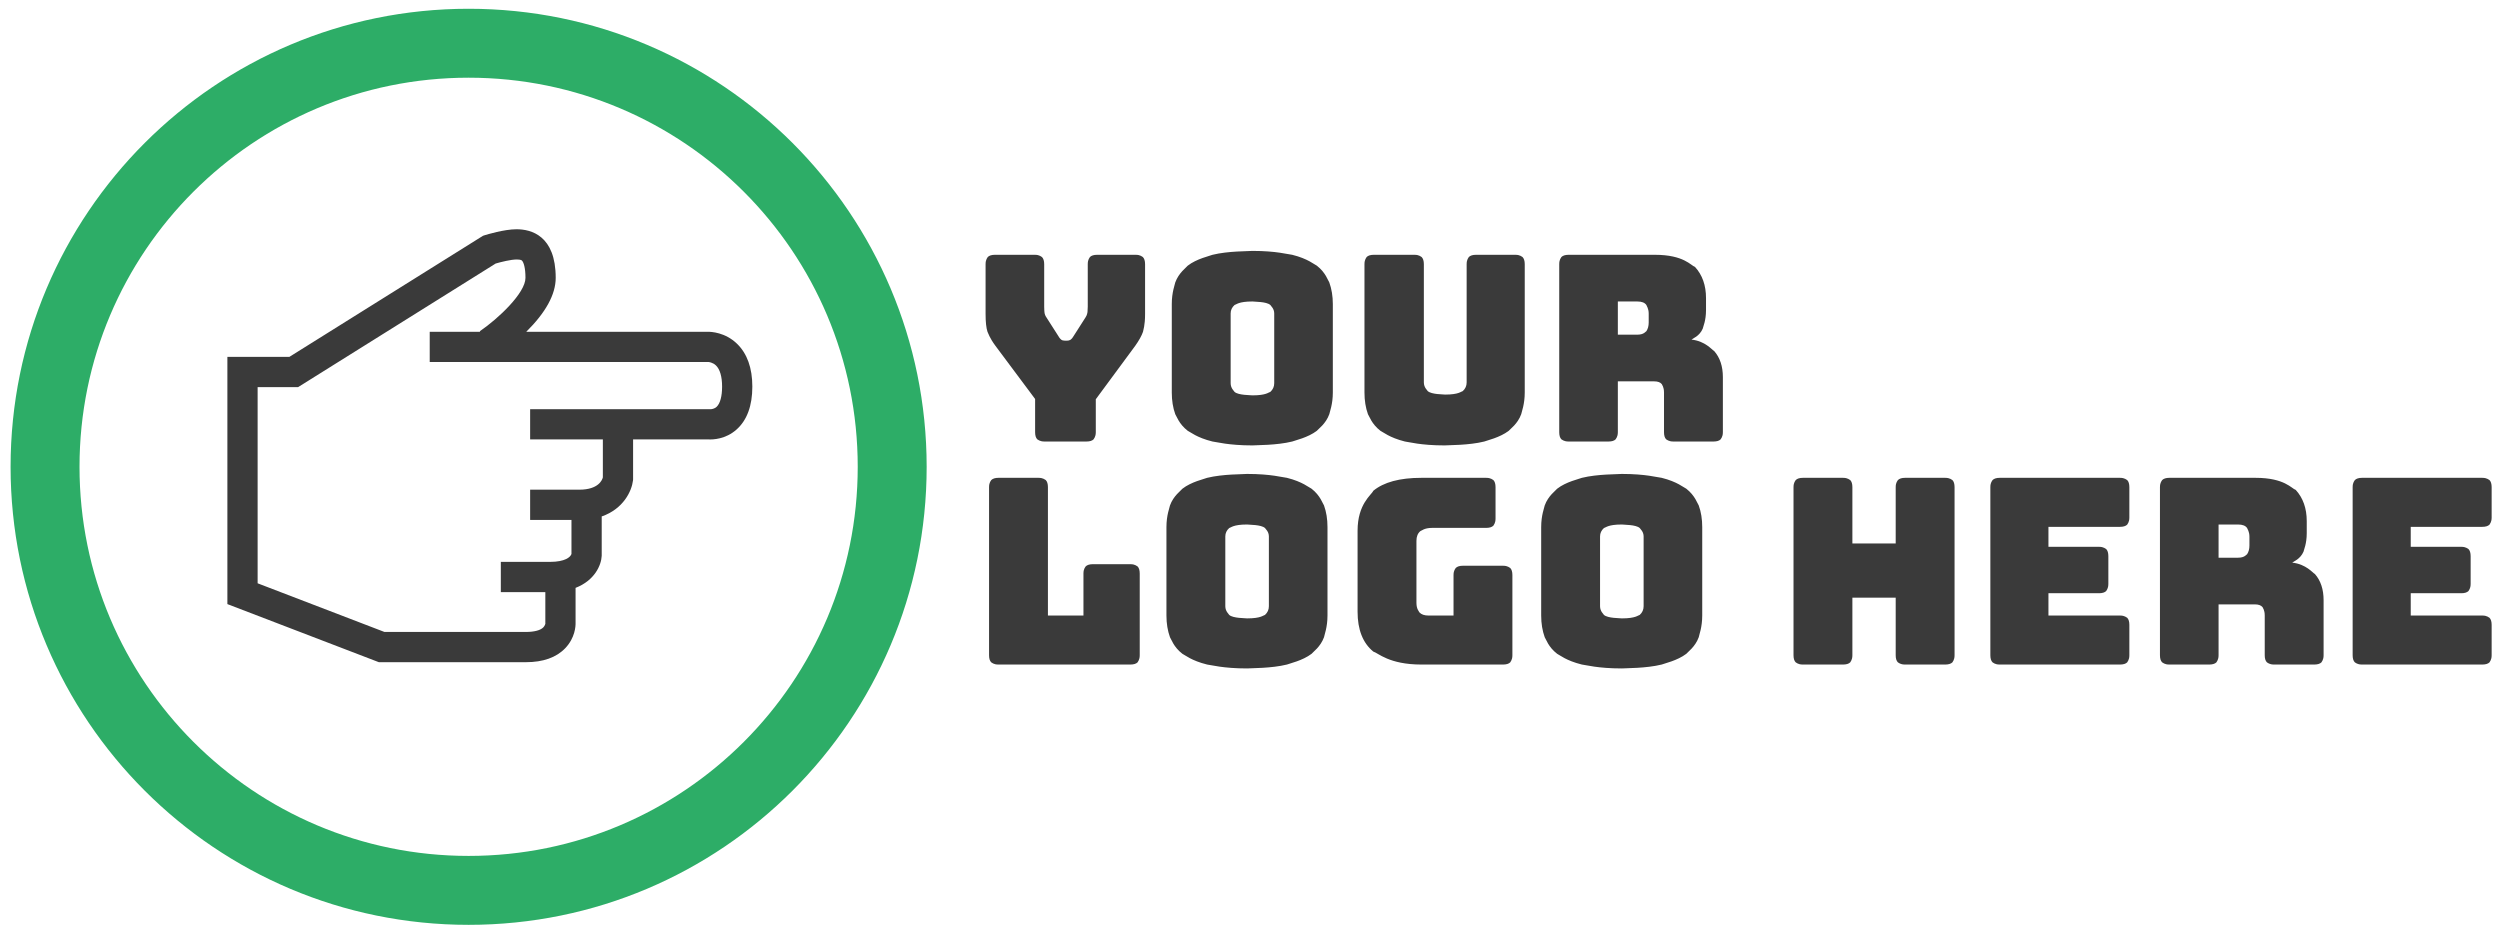
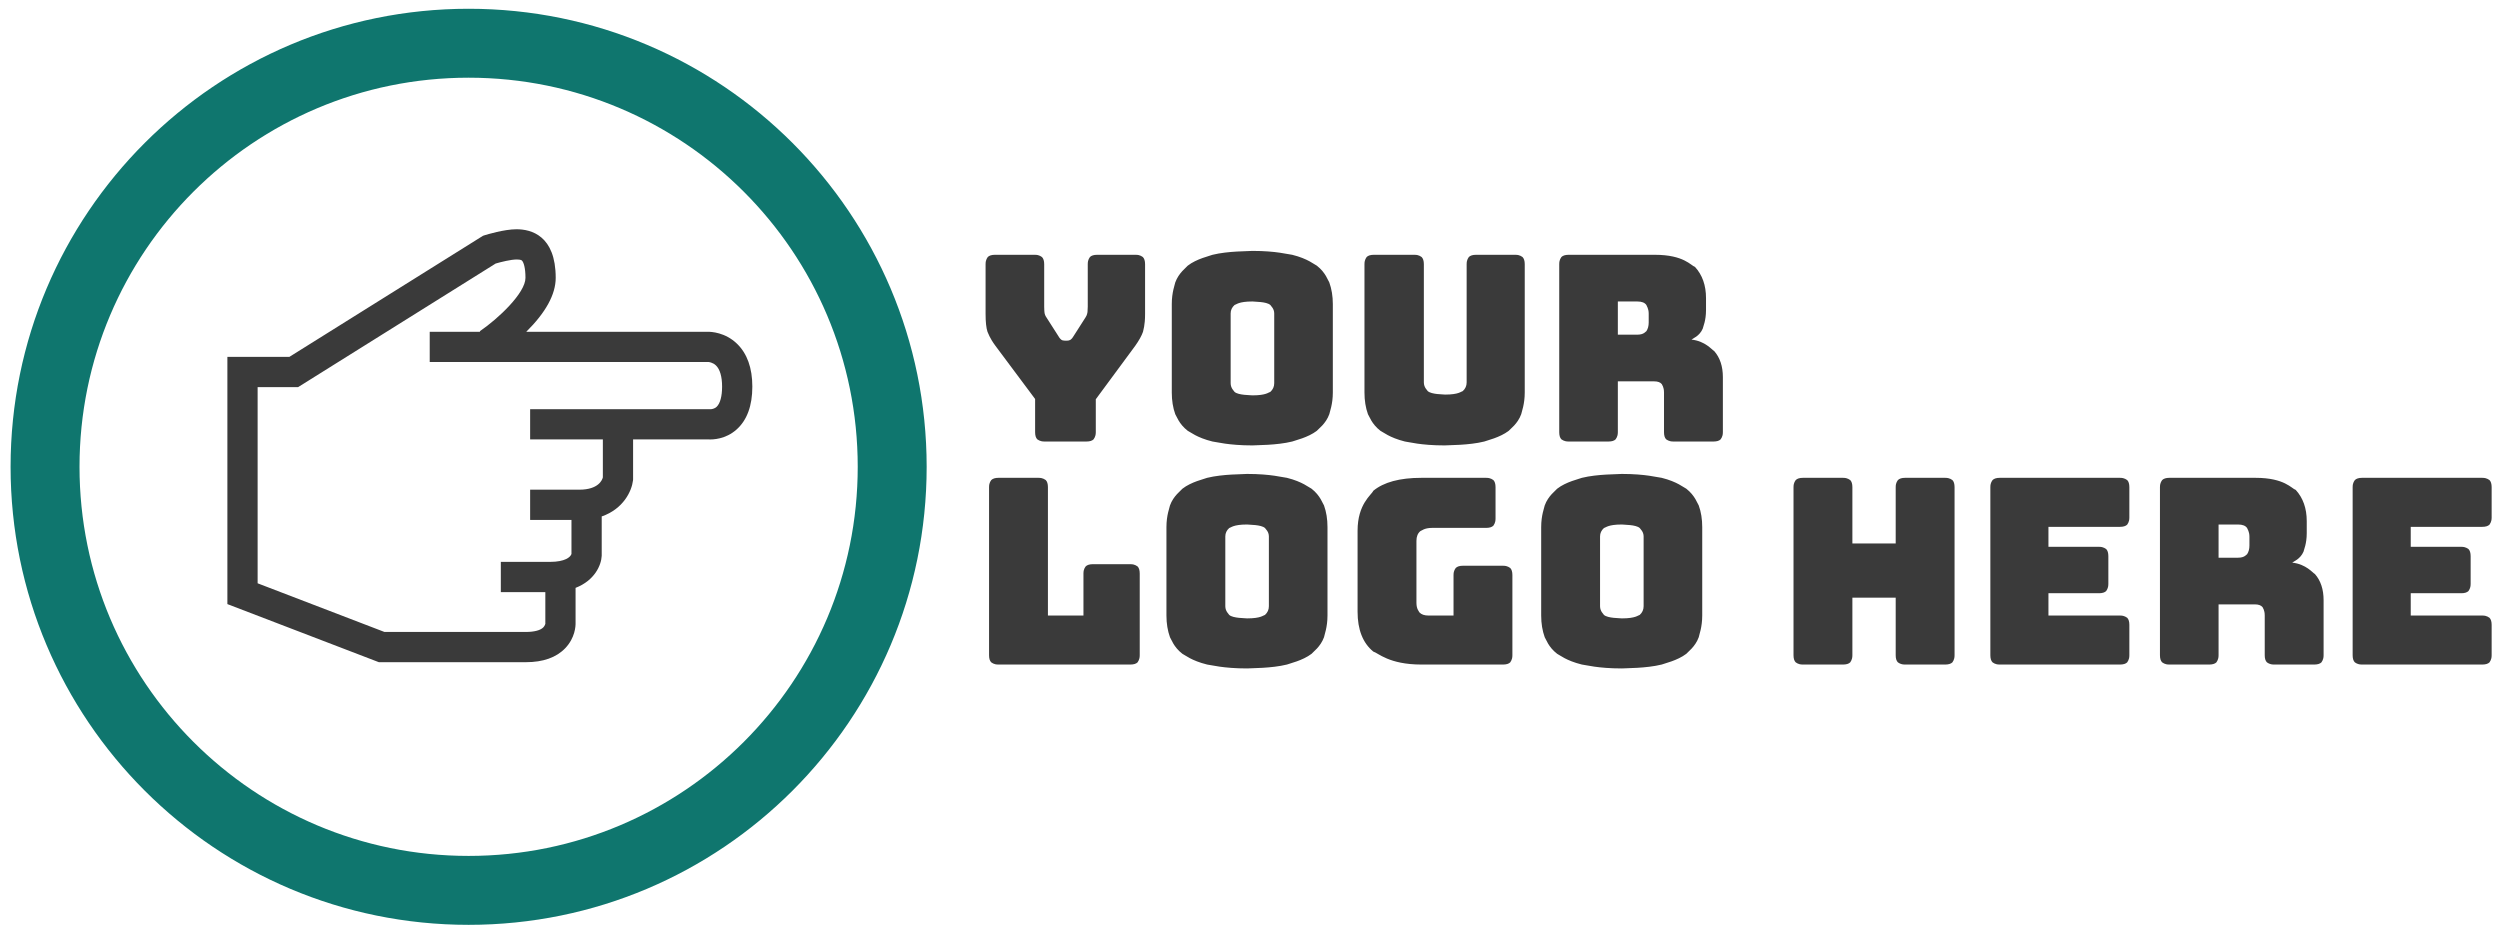
<svg xmlns="http://www.w3.org/2000/svg" xmlns:xlink="http://www.w3.org/1999/xlink" width="482" height="179">
  <defs>
    <path id="a" d="M146.32 42.94v85.93H42.64V42.94h103.68Z" />
    <path id="b" d="M110.97 120.08v-6.74c3.71-1.44 4.96-4.4 5.04-6.19v-7.58c4.19-1.45 5.79-4.9 6.03-6.93 0-.02.01-.07.02-.18v-7.74h14.54c.79.04 3.28 0 5.42-1.92 2.01-1.8 3.03-4.58 3.03-8.26 0-3.59-1-6.38-2.96-8.27-2.28-2.21-5.02-2.31-5.61-2.3h-35.02c3.77-3.73 5.68-7.22 5.68-10.4 0-8.15-4.73-9.37-7.55-9.37-2.39 0-5.74 1.03-6.11 1.14l-.36.12L55.8 68.8H43.84v47.67l29.2 11.2h28.36c3.32 0 5.87-.91 7.58-2.7 1.9-1.98 2.01-4.26 1.99-4.89Zm-36.85 1.76-24.45-9.38V74.64h7.8c22.86-14.3 35.55-22.24 38.09-23.83 1.05-.31 2.97-.78 4.03-.78.83 0 .99.16 1.04.21.32.31.68 1.36.68 3.33 0 2.92-5.25 7.87-8.8 10.29 0 .01.02.04.06.11h-9.72v5.83h53.64c.06-.01.1-.01.1-.01.01 0 .82.06 1.45.67.77.75 1.18 2.16 1.18 4.08 0 1.86-.37 3.23-1.04 3.88-.45.43-1.02.47-1.19.48-.01 0-.02-.01-.05-.01h-34.73v5.83h14.02v7.32c-.11.47-.82 2.37-4.54 2.37h-9.48v5.83h7.97v6.77-.21c-.18.6-1.22 1.53-4.14 1.53h-9.48v5.83h8.58v5.96c0 .07.01.11.01.12 0 .01-.09.39-.38.7-.55.58-1.75.9-3.37.9H74.12Z" />
    <path id="d" d="M-2.96-3.31h186v186h-186v-186Z" />
    <path id="e" d="M2.04 90c0 48.77 39.54 88.31 88.31 88.31s88.31-39.54 88.31-88.31c-.01-48.77-39.54-88.31-88.31-88.31S2.04 41.23 2.04 90Zm13.29 0c0-41.43 33.58-75.02 75.02-75.02 41.43 0 75.02 33.59 75.02 75.02 0 41.43-33.59 75.02-75.02 75.02-41.43 0-75.02-33.59-75.02-75.02Z" />
    <path id="g" d="M187.77 71.69c63.27-.5 83.27-.5 146.55 0" />
    <path id="h" d="M201.37 69.19c-.95 0-1.24-.38-1.38-.42-.28-.28-.42-.74-.42-1.38v-6.4c-4.59-6.15-7.14-9.56-7.65-10.25-1.15-1.55-1.38-2.43-1.53-2.7-.25-.76-.37-1.91-.37-3.45v-9.6c0-.95.38-1.23.42-1.37.28-.28.74-.43 1.38-.43h7.7c.95 0 1.23.39 1.37.43.28.28.43.74.43 1.37v8.2c0 .5.04.95.05 1.05.03.37.16.72.4 1.05 1.38 2.16 2.14 3.36 2.3 3.6.25.45.47.59.52.65.18.14.41.2.68.2h.5c.4 0 .6-.18.67-.2.18-.13.36-.35.53-.65 1.38-2.16 2.14-3.36 2.3-3.6.35-.5.36-.94.4-1.05.03-.36.05-.71.05-1.05v-8.2c0-.95.38-1.23.42-1.37.28-.28.74-.43 1.38-.43h7.45c.95 0 1.23.39 1.37.43.28.28.43.74.43 1.37v9.6c0 2.3-.36 3.11-.4 3.45-.27.77-.77 1.67-1.5 2.7l-7.6 10.3v6.35c0 .95-.39 1.24-.43 1.38-.28.28-.74.42-1.37.42h-8.1Zm55.6-9.45c0 2.3-.61 3.76-.68 4.18-.67 1.87-2.16 2.88-2.4 3.2-1.72 1.32-4.27 1.87-4.75 2.07-3.02.75-6.91.68-7.67.75-4.65 0-6.93-.67-7.7-.75-3.05-.75-4.3-1.86-4.78-2.07-1.72-1.33-2.16-2.88-2.4-3.2-.45-1.25-.67-2.64-.67-4.18V42.69c0-2.3.6-3.75.67-4.17.68-1.88 2.16-2.9 2.4-3.23 1.73-1.35 4.3-1.89 4.78-2.1 3.05-.75 6.93-.67 7.7-.75 4.65 0 6.9.68 7.67.75 3.03.75 4.28 1.89 4.75 2.1 1.73 1.35 2.16 2.91 2.4 3.23.45 1.25.68 2.64.68 4.17v17.05Zm-19.7-1.8c0 1 .67 1.51.75 1.68.75.67 3.1.61 3.45.67 2.7 0 3.1-.6 3.45-.67.5-.45.75-1.01.75-1.68V44.49c0-.95-.68-1.46-.75-1.62-.75-.68-3.11-.61-3.45-.68-2.7 0-3.11.61-3.45.68-.5.45-.75.99-.75 1.62v13.45Zm56.7 1.8c0 2.3-.61 3.76-.68 4.18-.67 1.87-2.16 2.88-2.4 3.2-1.72 1.32-4.25 1.87-4.72 2.07-3 .75-6.89.68-7.65.75-4.65 0-6.89-.67-7.65-.75-3-.75-4.26-1.86-4.73-2.07-1.72-1.33-2.16-2.88-2.4-3.2-.45-1.25-.67-2.64-.67-4.18V34.99c0-.95.38-1.23.42-1.37.28-.28.74-.43 1.38-.43h7.85c.95 0 1.23.39 1.37.43.28.28.43.74.43 1.37v22.8c0 1 .67 1.51.75 1.68.75.67 3.01.61 3.35.67 2.65 0 3.06-.6 3.4-.67.5-.45.75-1.01.75-1.68v-22.8c0-.95.38-1.23.42-1.37.28-.28.74-.43 1.38-.43h7.6c.95 0 1.23.39 1.37.43.28.28.43.74.43 1.37v24.75Zm17.95-17.55v6.4h3.75c1.3 0 1.57-.6 1.75-.67.3-.45.45-1.01.45-1.68v-1.7c0-1-.41-1.5-.45-1.67-.3-.45-.89-.68-1.75-.68h-3.75Zm-9.5 27c-.95 0-1.24-.38-1.38-.42-.28-.28-.42-.74-.42-1.38v-32.4c0-.95.38-1.23.42-1.37.28-.28.74-.43 1.38-.43h16.65c5.6 0 6.95 2.1 7.72 2.33 1.42 1.55 2.13 3.56 2.13 6.02v2.3c0 2.1-.57 3.22-.63 3.58-.62 1.47-1.96 1.91-2.17 2.12 2.7.3 3.93 1.98 4.37 2.2 1.12 1.27 1.68 2.95 1.68 5.05v10.6c0 .95-.39 1.24-.43 1.38-.28.28-.74.42-1.37.42h-7.75c-.95 0-1.24-.38-1.38-.42-.28-.28-.42-.74-.42-1.38v-7.65c0-1.1-.39-1.46-.43-1.62-.28-.35-.77-.53-1.47-.53h-7v9.8c0 .95-.39 1.24-.43 1.38-.28.28-.74.42-1.37.42h-7.7Z" />
    <path id="j" d="M187.24 114.69c137.8-.5 157.8-.5 295.6 0" />
    <path id="k" d="M192.49 112.19c-.95 0-1.24-.38-1.37-.42-.29-.28-.43-.74-.43-1.38v-32.4c0-.95.38-1.23.43-1.37.28-.28.74-.43 1.37-.43h7.75c.95 0 1.24.39 1.38.43.28.28.42.74.42 1.37v24.75h6.85v-8.1c0-.95.38-1.23.43-1.37.28-.28.74-.43 1.37-.43h7.25c.95 0 1.24.39 1.38.43.28.28.42.74.42 1.37v15.75c0 .95-.38 1.24-.42 1.38-.29.28-.75.42-1.38.42h-25.45Zm63.45-9.45c0 2.3-.61 3.76-.67 4.18-.68 1.87-2.16 2.88-2.4 3.2-1.73 1.32-4.28 1.87-4.75 2.07-3.03.75-6.91.68-7.68.75-4.65 0-6.93-.67-7.7-.75-3.05-.75-4.3-1.86-4.77-2.07-1.73-1.33-2.16-2.88-2.4-3.2-.45-1.25-.68-2.64-.68-4.18V85.69c0-2.3.61-3.75.68-4.17.67-1.88 2.16-2.9 2.4-3.23 1.72-1.35 4.29-1.89 4.77-2.1 3.05-.75 6.93-.67 7.7-.75 4.65 0 6.91.68 7.68.75 3.02.75 4.27 1.89 4.75 2.1 1.72 1.35 2.16 2.91 2.4 3.23.45 1.25.67 2.64.67 4.17v17.05Zm-19.7-1.8c0 1 .68 1.51.75 1.68.75.67 3.11.61 3.45.67 2.7 0 3.11-.6 3.45-.67.5-.45.75-1.01.75-1.68V87.49c0-.95-.67-1.46-.75-1.62-.75-.68-3.1-.61-3.45-.68-2.7 0-3.1.61-3.45.68-.5.45-.75.99-.75 1.62v13.45Zm37.8 11.25c-6.25 0-8.35-2.25-9.27-2.5-2.02-1.66-3.03-4.23-3.03-7.7v-15.6c0-5.2 2.72-6.93 3.03-7.7 2.01-1.66 5.1-2.5 9.27-2.5h12.5c.95 0 1.24.39 1.38.43.28.28.42.74.42 1.37v6.05c0 .95-.38 1.24-.42 1.38-.29.28-.75.42-1.38.42h-10.4c-1.55 0-2.07.57-2.3.63-.5.42-.75 1.04-.75 1.87v11.95c0 1.25.52 1.67.58 1.85.38.4.95.6 1.72.6h4.85v-7.8c0-.95.38-1.23.43-1.37.28-.28.74-.43 1.37-.43h7.75c.95 0 1.24.39 1.38.43.28.28.42.74.42 1.37v15.45c0 .95-.38 1.24-.42 1.38-.29.28-.75.42-1.38.42h-15.75Zm54.15-9.45c0 2.3-.61 3.76-.67 4.18-.68 1.87-2.16 2.88-2.4 3.2-1.73 1.32-4.28 1.87-4.75 2.07-3.03.75-6.91.68-7.68.75-4.65 0-6.93-.67-7.7-.75-3.05-.75-4.3-1.86-4.77-2.07-1.73-1.33-2.16-2.88-2.4-3.2-.45-1.25-.68-2.64-.68-4.18V85.69c0-2.3.61-3.75.68-4.17.67-1.88 2.16-2.9 2.4-3.23 1.72-1.35 4.29-1.89 4.77-2.1 3.05-.75 6.93-.67 7.7-.75 4.65 0 6.91.68 7.68.75 3.02.75 4.27 1.89 4.75 2.1 1.72 1.35 2.16 2.91 2.4 3.23.45 1.25.67 2.64.67 4.17v17.05Zm-19.7-1.8c0 1 .68 1.51.75 1.68.75.67 3.11.61 3.45.67 2.7 0 3.11-.6 3.45-.67.5-.45.75-1.01.75-1.68V87.49c0-.95-.67-1.46-.75-1.62-.75-.68-3.1-.61-3.45-.68-2.7 0-3.1.61-3.45.68-.5.45-.75.99-.75 1.62v13.45Zm39.1 11.25c-.95 0-1.24-.38-1.37-.42-.29-.28-.43-.74-.43-1.38v-32.4c0-.95.38-1.23.43-1.37.28-.28.74-.43 1.37-.43h7.75c.95 0 1.24.39 1.38.43.28.28.42.74.42 1.37v10.85h8.35V77.99c0-.95.38-1.23.43-1.37.28-.28.74-.43 1.37-.43h7.75c.95 0 1.24.39 1.38.43.28.28.42.74.42 1.37v32.4c0 .95-.38 1.24-.42 1.38-.29.28-.75.42-1.38.42h-7.75c-.95 0-1.24-.38-1.37-.42-.29-.28-.43-.74-.43-1.38v-11.1h-8.35v11.1c0 .95-.38 1.24-.42 1.38-.29.28-.75.42-1.38.42h-7.75Zm37.95 0c-.95 0-1.24-.38-1.37-.42-.29-.28-.43-.74-.43-1.38v-32.4c0-.95.38-1.23.43-1.37.28-.28.74-.43 1.37-.43h23.2c.95 0 1.24.39 1.38.43.28.28.42.74.42 1.37v5.85c0 .95-.38 1.24-.42 1.38-.29.28-.75.42-1.38.42h-13.8v3.85h9.75c.95 0 1.24.39 1.38.43.28.28.42.74.42 1.37v5.35c0 .95-.38 1.24-.42 1.38-.29.28-.75.42-1.38.42h-9.75v4.3h13.8c.95 0 1.24.39 1.38.43.28.28.42.74.42 1.37v5.85c0 .95-.38 1.24-.42 1.38-.29.28-.75.42-1.38.42h-23.2Zm42.2-27v6.4h3.75c1.3 0 1.58-.6 1.75-.67.3-.45.45-1.01.45-1.68v-1.7c0-1-.4-1.5-.45-1.67-.3-.45-.88-.68-1.75-.68h-3.75Zm-9.5 27c-.95 0-1.24-.38-1.37-.42-.29-.28-.43-.74-.43-1.38v-32.4c0-.95.38-1.23.43-1.37.28-.28.74-.43 1.37-.43h16.65c5.6 0 6.95 2.1 7.73 2.33 1.41 1.55 2.12 3.56 2.12 6.02v2.3c0 2.1-.56 3.22-.62 3.58-.63 1.47-1.96 1.91-2.18 2.12 2.7.3 3.94 1.98 4.38 2.2 1.11 1.27 1.67 2.95 1.67 5.05v10.6c0 .95-.38 1.24-.42 1.38-.29.28-.75.42-1.38.42h-7.75c-.95 0-1.24-.38-1.37-.42-.29-.28-.43-.74-.43-1.38v-7.65c0-1.1-.38-1.46-.42-1.62-.29-.35-.78-.53-1.48-.53h-7v9.8c0 .95-.38 1.24-.42 1.38-.29.28-.75.42-1.38.42h-7.7Zm37.15 0c-.95 0-1.24-.38-1.37-.42-.29-.28-.43-.74-.43-1.38v-32.4c0-.95.38-1.23.43-1.37.28-.28.74-.43 1.37-.43h23.2c.95 0 1.24.39 1.38.43.28.28.42.74.42 1.37v5.85c0 .95-.38 1.24-.42 1.38-.29.28-.75.42-1.38.42h-13.8v3.85h9.75c.95 0 1.24.39 1.38.43.28.28.42.74.42 1.37v5.35c0 .95-.38 1.24-.42 1.38-.29.28-.75.42-1.38.42h-9.75v4.3h13.8c.95 0 1.24.39 1.38.43.28.28.42.74.42 1.37v5.85c0 .95-.38 1.24-.42 1.38-.29.28-.75.42-1.38.42h-23.2Z" />
    <linearGradient id="c" x1="94.45" x2="94.45" y1="44.2" y2="127.67" gradientUnits="userSpaceOnUse">
      <stop offset="0%" stop-color="#3a3a3a" />
      <stop offset="100%" stop-color="#3a3a3a" />
    </linearGradient>
    <linearGradient id="f" x1="2.04" x2="178.66" y1="90" y2="90" gradientUnits="userSpaceOnUse">
-       <stop offset="0%" stop-color="#2dad67" />
-       <stop offset="100%" stop-color="#2dad67" />
+       <stop offset="0%" stop-color="#0F766E" />
+       <stop offset="100%" stop-color="#0F766E" />
    </linearGradient>
    <linearGradient id="i" x1="190.02" x2="332.17" y1="59.22" y2="59.22" gradientUnits="userSpaceOnUse">
      <stop offset="0%" stop-color="#3a3a3a" />
      <stop offset="100%" stop-color="#3a3a3a" />
    </linearGradient>
    <linearGradient id="l" x1="190.69" x2="480.39" y1="102.42" y2="102.42" gradientUnits="userSpaceOnUse">
      <stop offset="0%" stop-color="#3a3a3a" />
      <stop offset="100%" stop-color="#3a3a3a" />
    </linearGradient>
  </defs>
  <use xlink:href="#a" width="100%" height="100%" fill-opacity="0" />
  <use xlink:href="#a" width="100%" height="100%" fill-opacity="0" stroke="#000" stroke-opacity="0" />
  <use xlink:href="#b" width="100%" height="100%" fill="url(#c)" />
  <use xlink:href="#b" width="100%" height="100%" fill-opacity="0" stroke="#000" stroke-opacity="0" />
  <use xlink:href="#d" width="100%" height="100%" fill-opacity="0" />
  <use xlink:href="#d" width="100%" height="100%" fill-opacity="0" stroke="#000" stroke-opacity="0" />
  <g>
    <use xlink:href="#e" width="100%" height="100%" fill="url(#f)" />
    <use xlink:href="#e" width="100%" height="100%" fill-opacity="0" stroke="#000" stroke-opacity="0" />
  </g>
  <g>
    <g transform="translate(0 15.935)">
      <use xlink:href="#g" width="100%" height="100%" fill-opacity="0" />
      <use xlink:href="#g" width="100%" height="100%" fill-opacity="0" stroke="#000" stroke-opacity="0" />
    </g>
    <g transform="translate(0 15.935)">
      <use xlink:href="#h" width="100%" height="100%" fill="url(#i)" />
      <use xlink:href="#h" width="100%" height="100%" fill-opacity="0" stroke="#000" stroke-opacity="0" />
    </g>
    <g transform="translate(0 15.935)">
      <use xlink:href="#j" width="100%" height="100%" fill-opacity="0" />
      <use xlink:href="#j" width="100%" height="100%" fill-opacity="0" stroke="#000" stroke-opacity="0" />
    </g>
    <g transform="translate(0 15.935)">
      <use xlink:href="#k" width="100%" height="100%" fill="url(#l)" />
      <use xlink:href="#k" width="100%" height="100%" fill-opacity="0" stroke="#000" stroke-opacity="0" />
    </g>
  </g>
</svg>
